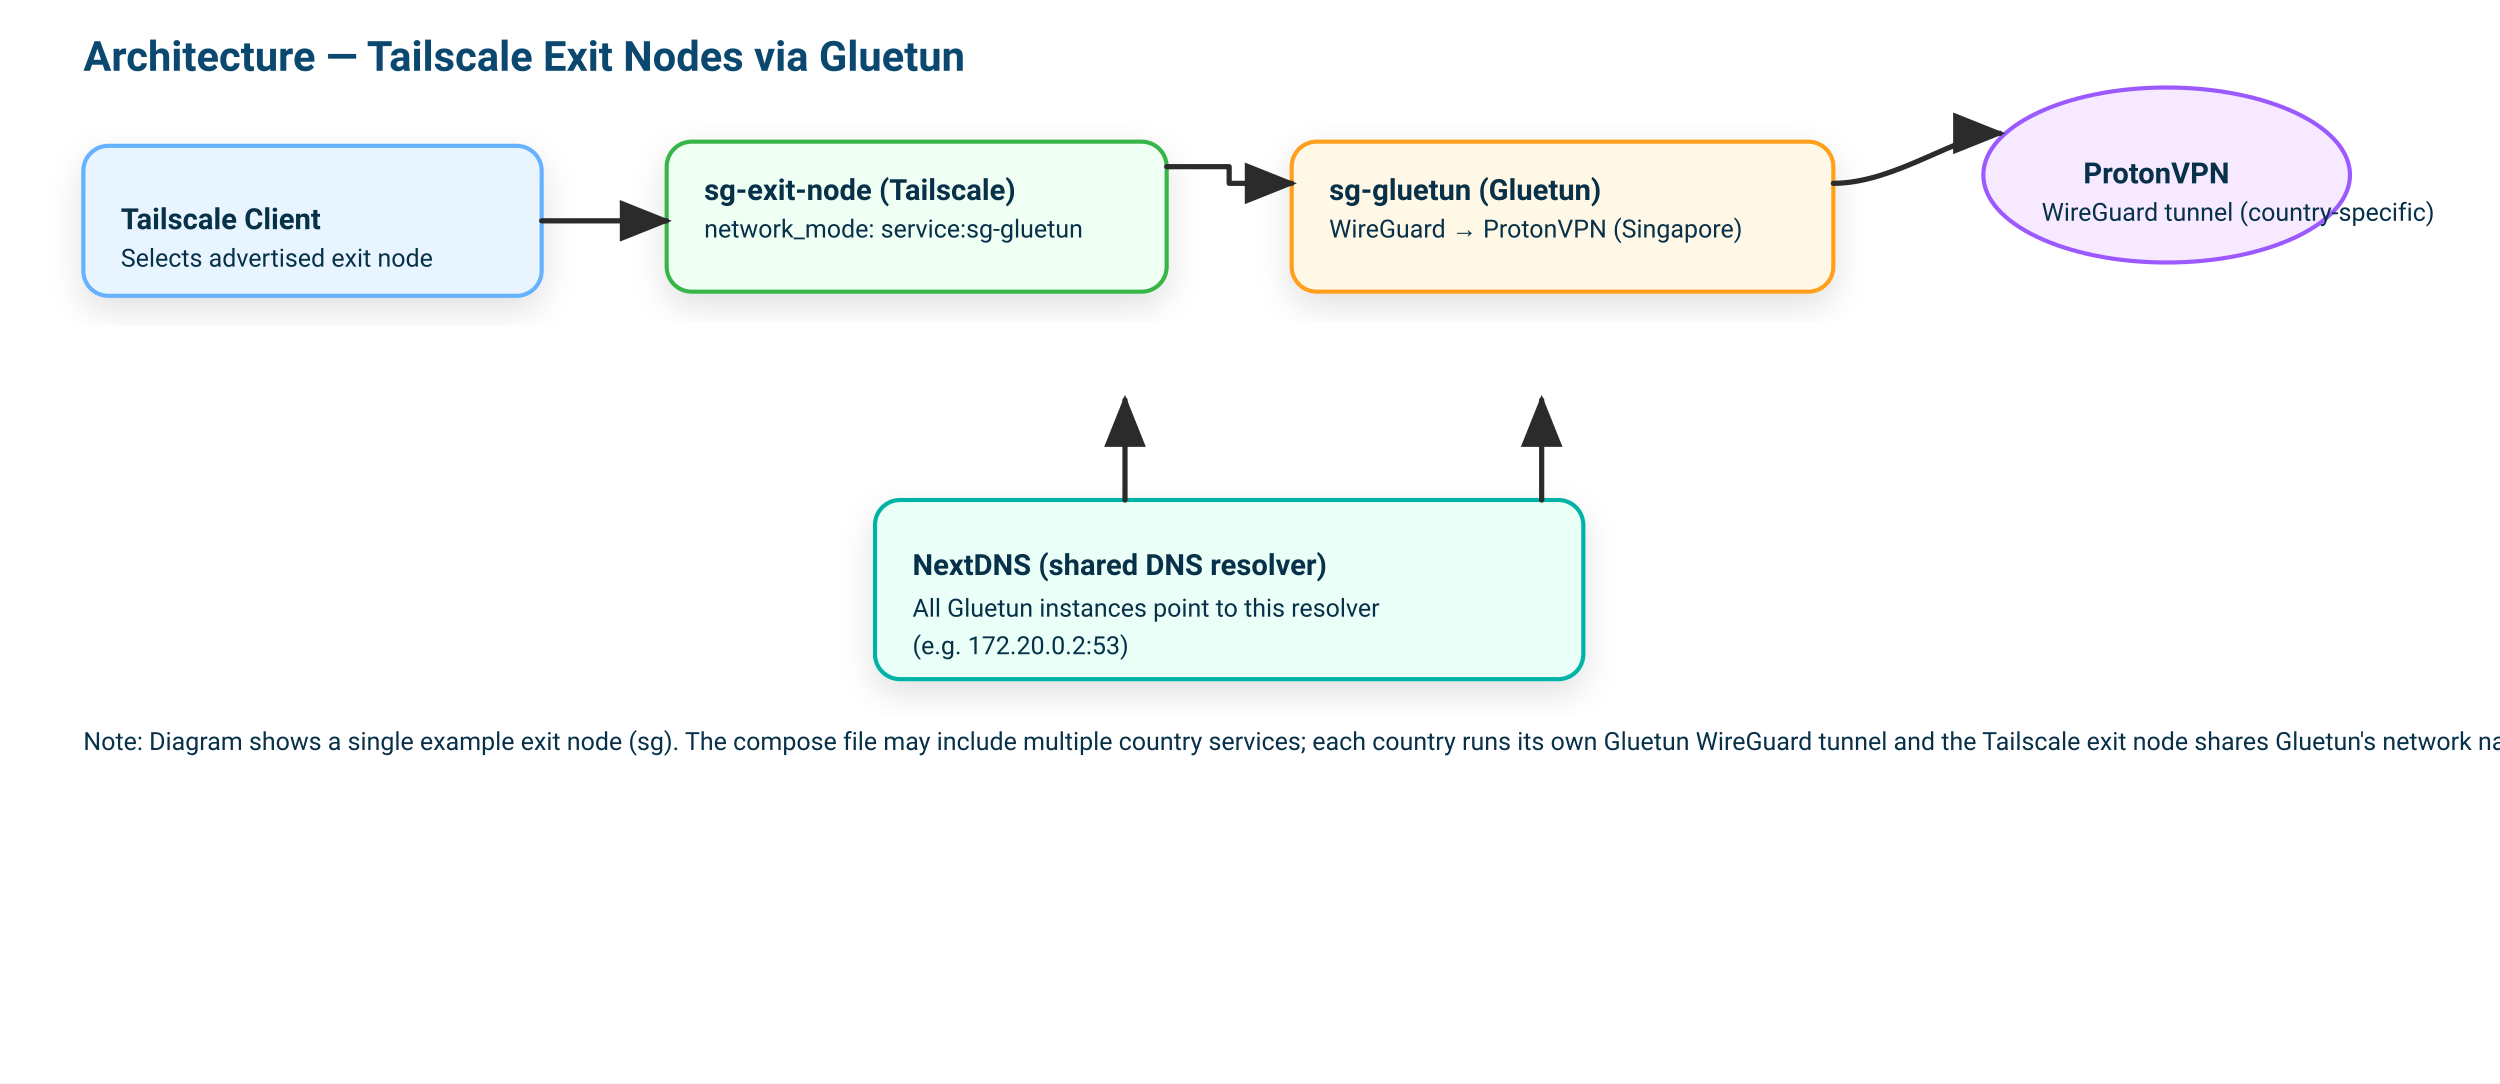
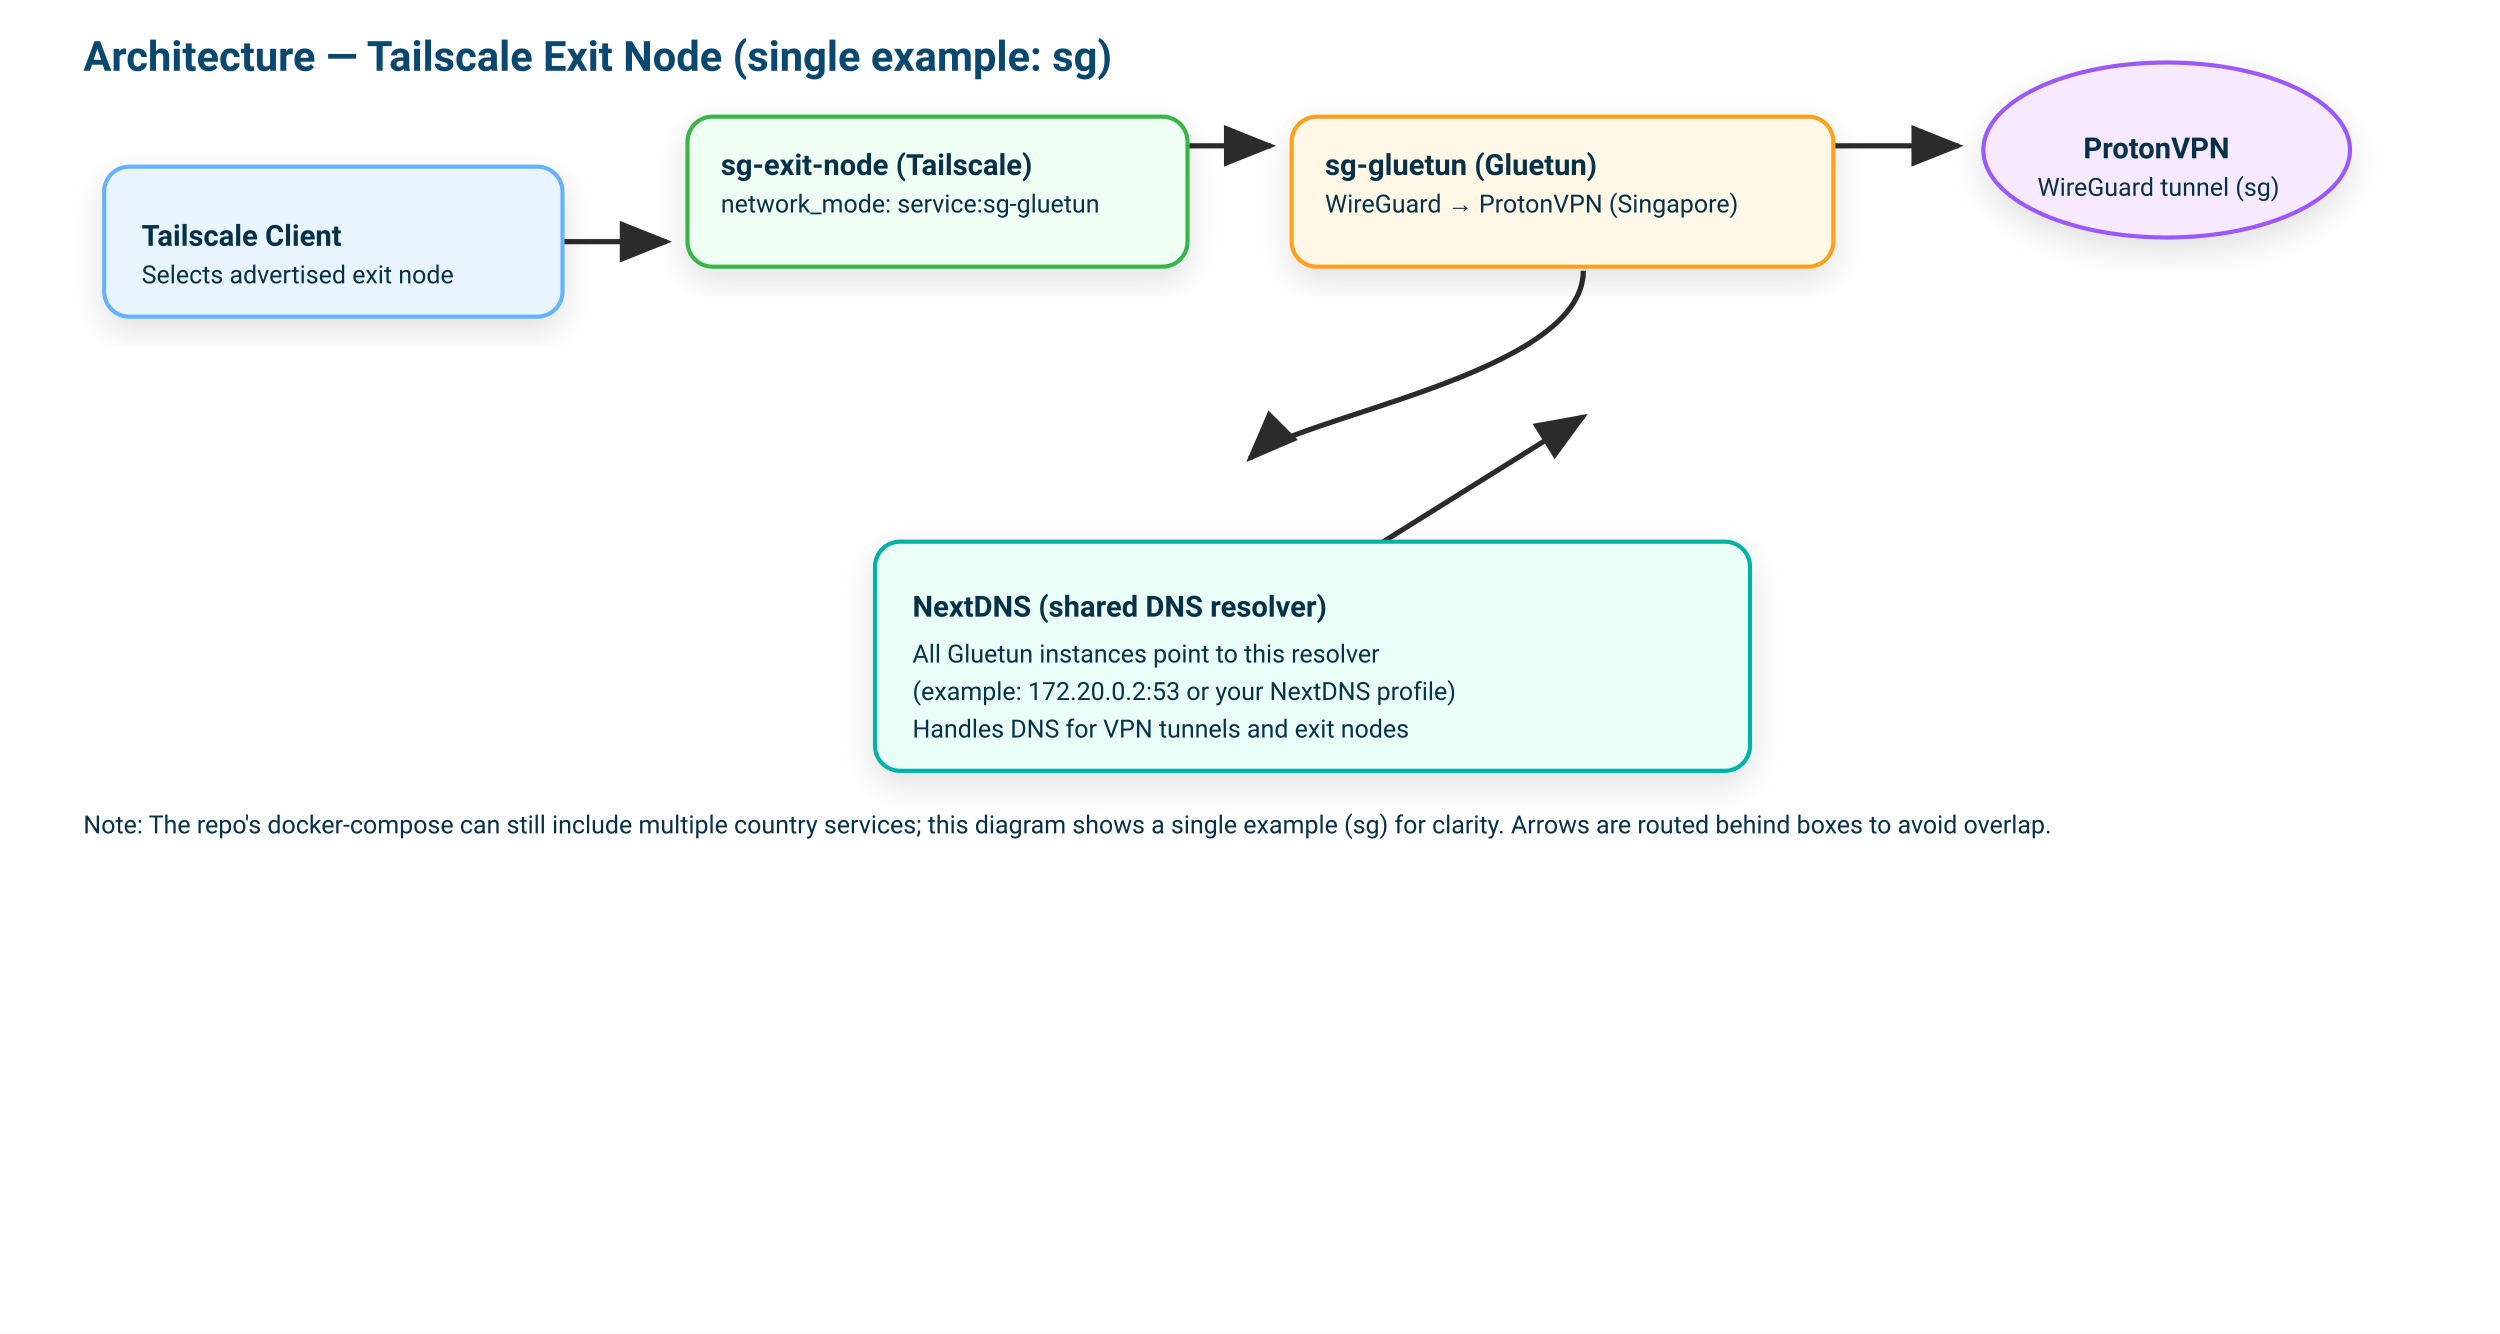
- <svg xmlns="http://www.w3.org/2000/svg" width="1200" height="520" viewBox="0 0 1200 520" role="img" aria-label="Architecture diagram: Tailscale client to sg exit node to sg gluetun to ProtonVPN and NextDNS">
+ <svg xmlns="http://www.w3.org/2000/svg" width="1200" height="640" viewBox="0 0 1200 640" role="img" aria-label="Architecture diagram: Tailscale client to exit node to gluetun to ProtonVPN and NextDNS">
  <defs>
-     <filter id="s" x="-20%" y="-20%" width="140%" height="140%">
+     <filter id="shadow" x="-20%" y="-20%" width="140%" height="140%">
      <feDropShadow dx="0" dy="6" stdDeviation="8" flood-color="#000" flood-opacity="0.12" />
    </filter>
-     <marker id="a" markerWidth="10" markerHeight="8" refX="9" refY="4" orient="auto">
+     <style>
+       .title { font: 700 20px/1.2 'Segoe UI', Roboto, Arial; fill: #0b4870 }
+       .label { font: 600 14px/1.2 'Segoe UI', Roboto, Arial; fill: #073049 }
+       .small { font: 400 12px/1.2 'Segoe UI', Roboto, Arial; fill: #073049 }
+       .box { rx:12; ry:12 }
+       .arrow { stroke: #2b2b2b; stroke-width:2.5; fill: none; marker-end: url(#arrowhead) }
+     </style>
+     <marker id="arrowhead" markerWidth="10" markerHeight="8" refX="9" refY="4" orient="auto">
      <path d="M0,0 L10,4 L0,8 z" fill="#2b2b2b" />
    </marker>
-     <style>
-       .title { font: 700 20px/1.2 'Segoe UI', Roboto, Arial; fill: #0b4870 }
-       .label { font: 700 14px/1.2 'Segoe UI', Roboto, Arial; fill: #073049 }
-       .muted { font: 400 12px/1.2 'Segoe UI', Roboto, Arial; fill: #073049 }
-       .box { rx:12; ry:12; filter:url(#s) }
-       .arrow { stroke: #2b2b2b; stroke-width:2.5; fill: none; marker-end: url(#a); stroke-linecap:round; stroke-linejoin:round }
-     </style>
  </defs>
  <rect width="100%" height="100%" fill="#ffffff" />
-   <text x="40" y="34" class="title">Architecture — Tailscale Exit Nodes via Gluetun</text>
-   <g transform="translate(40,70)">
-     <rect width="220" height="72" class="box" fill="#E8F5FF" stroke="#66B2FF" stroke-width="2" />
-     <text x="18" y="40" class="label">Tailscale Client</text>
-     <text x="18" y="58" class="muted">Selects advertised exit node</text>
+   <text x="40" y="34" class="title">Architecture — Tailscale Exit Node (single example: sg)</text>
+   <path d="M270 116 L320 116" class="arrow" />
+   <path d="M570 70 L610 70" class="arrow" />
+   <path d="M880 70 L940 70" class="arrow" />
+   <path d="M760 130 C760 180 620 200 600 220" class="arrow" />
+   <path d="M600 300 L760 200" class="arrow" />
+   <g transform="translate(50,80)">
+     <rect width="220" height="72" class="box" fill="#E8F5FF" stroke="#66B2FF" stroke-width="2" filter="url(#shadow)" />
+     <text x="18" y="38" class="label">Tailscale Client</text>
+     <text x="18" y="56" class="small">Selects advertised exit node</text>
  </g>
-   <g transform="translate(320,52)">
-     <rect x="0" y="16" width="240" height="72" class="box" fill="#F0FFF4" stroke="#39B54A" stroke-width="2" />
-     <text x="18" y="44" class="label">sg-exit-node (Tailscale)</text>
-     <text x="18" y="62" class="muted">network_mode: service:sg-gluetun</text>
+   <g transform="translate(330,40)">
+     <rect x="0" y="16" width="240" height="72" class="box" fill="#F0FFF4" stroke="#39B54A" stroke-width="2" filter="url(#shadow)" />
+     <text x="16" y="44" class="label">sg-exit-node (Tailscale)</text>
+     <text x="16" y="62" class="small">network_mode: service:sg-gluetun</text>
  </g>
-   <g transform="translate(620,52)">
-     <rect x="0" y="16" width="260" height="72" class="box" fill="#FFF8E6" stroke="#FF9F1C" stroke-width="2" />
-     <text x="18" y="44" class="label">sg-gluetun (Gluetun)</text>
-     <text x="18" y="62" class="muted">WireGuard → ProtonVPN (Singapore)</text>
+   <g transform="translate(620,40)">
+     <rect x="0" y="16" width="260" height="72" class="box" fill="#FFF8E6" stroke="#FF9F1C" stroke-width="2" filter="url(#shadow)" />
+     <text x="16" y="44" class="label">sg-gluetun (Gluetun)</text>
+     <text x="16" y="62" class="small">WireGuard → ProtonVPN (Singapore)</text>
  </g>
-   <g transform="translate(960,40)">
-     <ellipse cx="80" cy="44" rx="88" ry="42" fill="#F7E9FF" stroke="#9B59FF" stroke-width="2" />
+   <g transform="translate(960,28)">
+     <ellipse cx="80" cy="44" rx="88" ry="42" fill="#F7E9FF" stroke="#9B59FF" stroke-width="2" filter="url(#shadow)" />
    <text x="40" y="48" class="label">ProtonVPN</text>
-     <text x="20" y="66" class="muted">WireGuard tunnel (country-specific)</text>
+     <text x="18" y="66" class="small">WireGuard tunnel (sg)</text>
  </g>
-   <g transform="translate(420,240)">
-     <rect width="340" height="86" class="box" fill="#E9FFF7" stroke="#00B3A6" stroke-width="2" />
+   <g transform="translate(420,260)">
+     <rect width="420" height="110" class="box" fill="#E9FFF7" stroke="#00B3A6" stroke-width="2" filter="url(#shadow)" />
    <text x="18" y="36" class="label">NextDNS (shared DNS resolver)</text>
-     <text x="18" y="56" class="muted">
-       <tspan x="18" dy="0">All Gluetun instances point to this resolver</tspan>
-       <tspan x="18" dy="18">(e.g. 172.20.0.2:53)</tspan>
-     </text>
+     <text x="18" y="58" class="small">All Gluetun instances point to this resolver</text>
+     <text x="18" y="76" class="small">(example: 172.20.0.2:53 or your NextDNS profile)</text>
+     <text x="18" y="94" class="small">Handles DNS for VPN tunnels and exit nodes</text>
  </g>
-   <path class="arrow" d="M260 106 C 300 106, 320 106, 320 106" />
-   <path class="arrow" d="M560 80 L590 80 L590 88 L620 88" />
-   <path class="arrow" d="M880 88 C 910 88, 940 64, 960 64" />
-   <path class="arrow" d="M540 240 L540 192" />
-   <path class="arrow" d="M740 240 L740 192" />
-   <text x="40" y="360" class="muted">Note: Diagram shows a single example exit node (sg). The compose file may include multiple country services; each country runs its own Gluetun WireGuard tunnel and the Tailscale exit node shares Gluetun's network namespace.</text>
+   <text x="40" y="400" class="small">Note: The repo's docker-compose can still include multiple country services; this diagram shows a single example (sg) for clarity. Arrows are routed behind boxes to avoid overlap.</text>
</svg>
